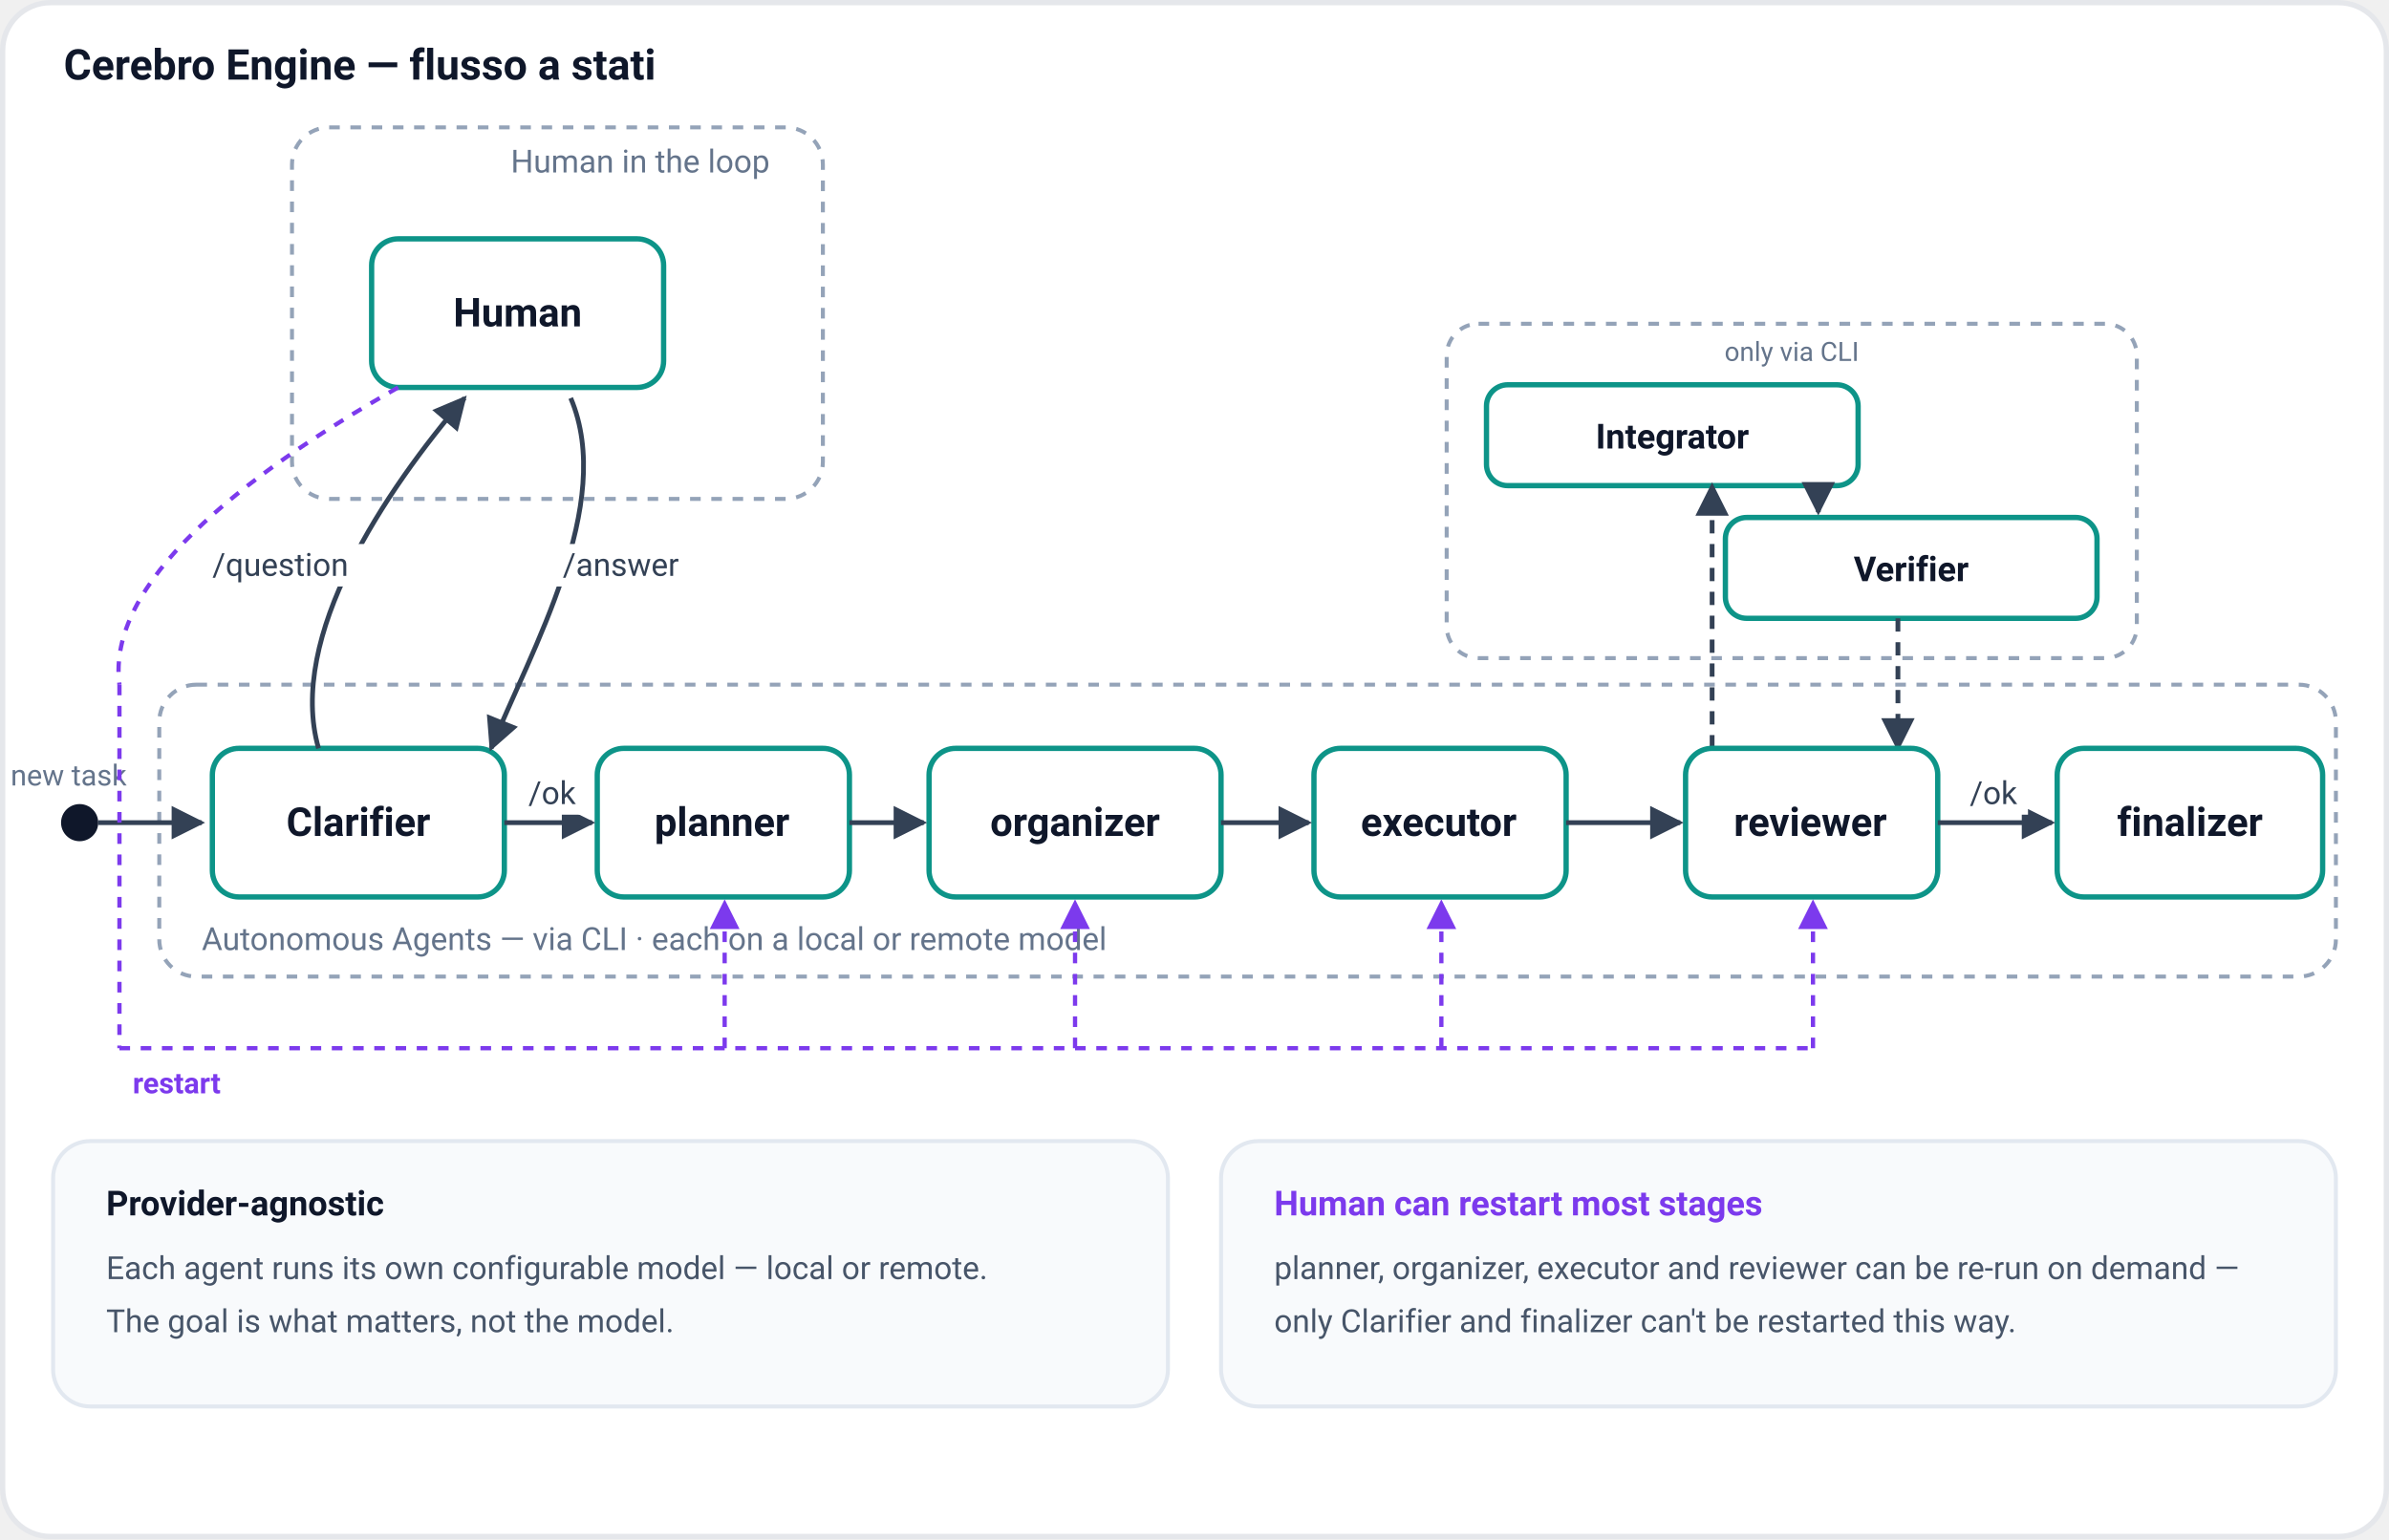
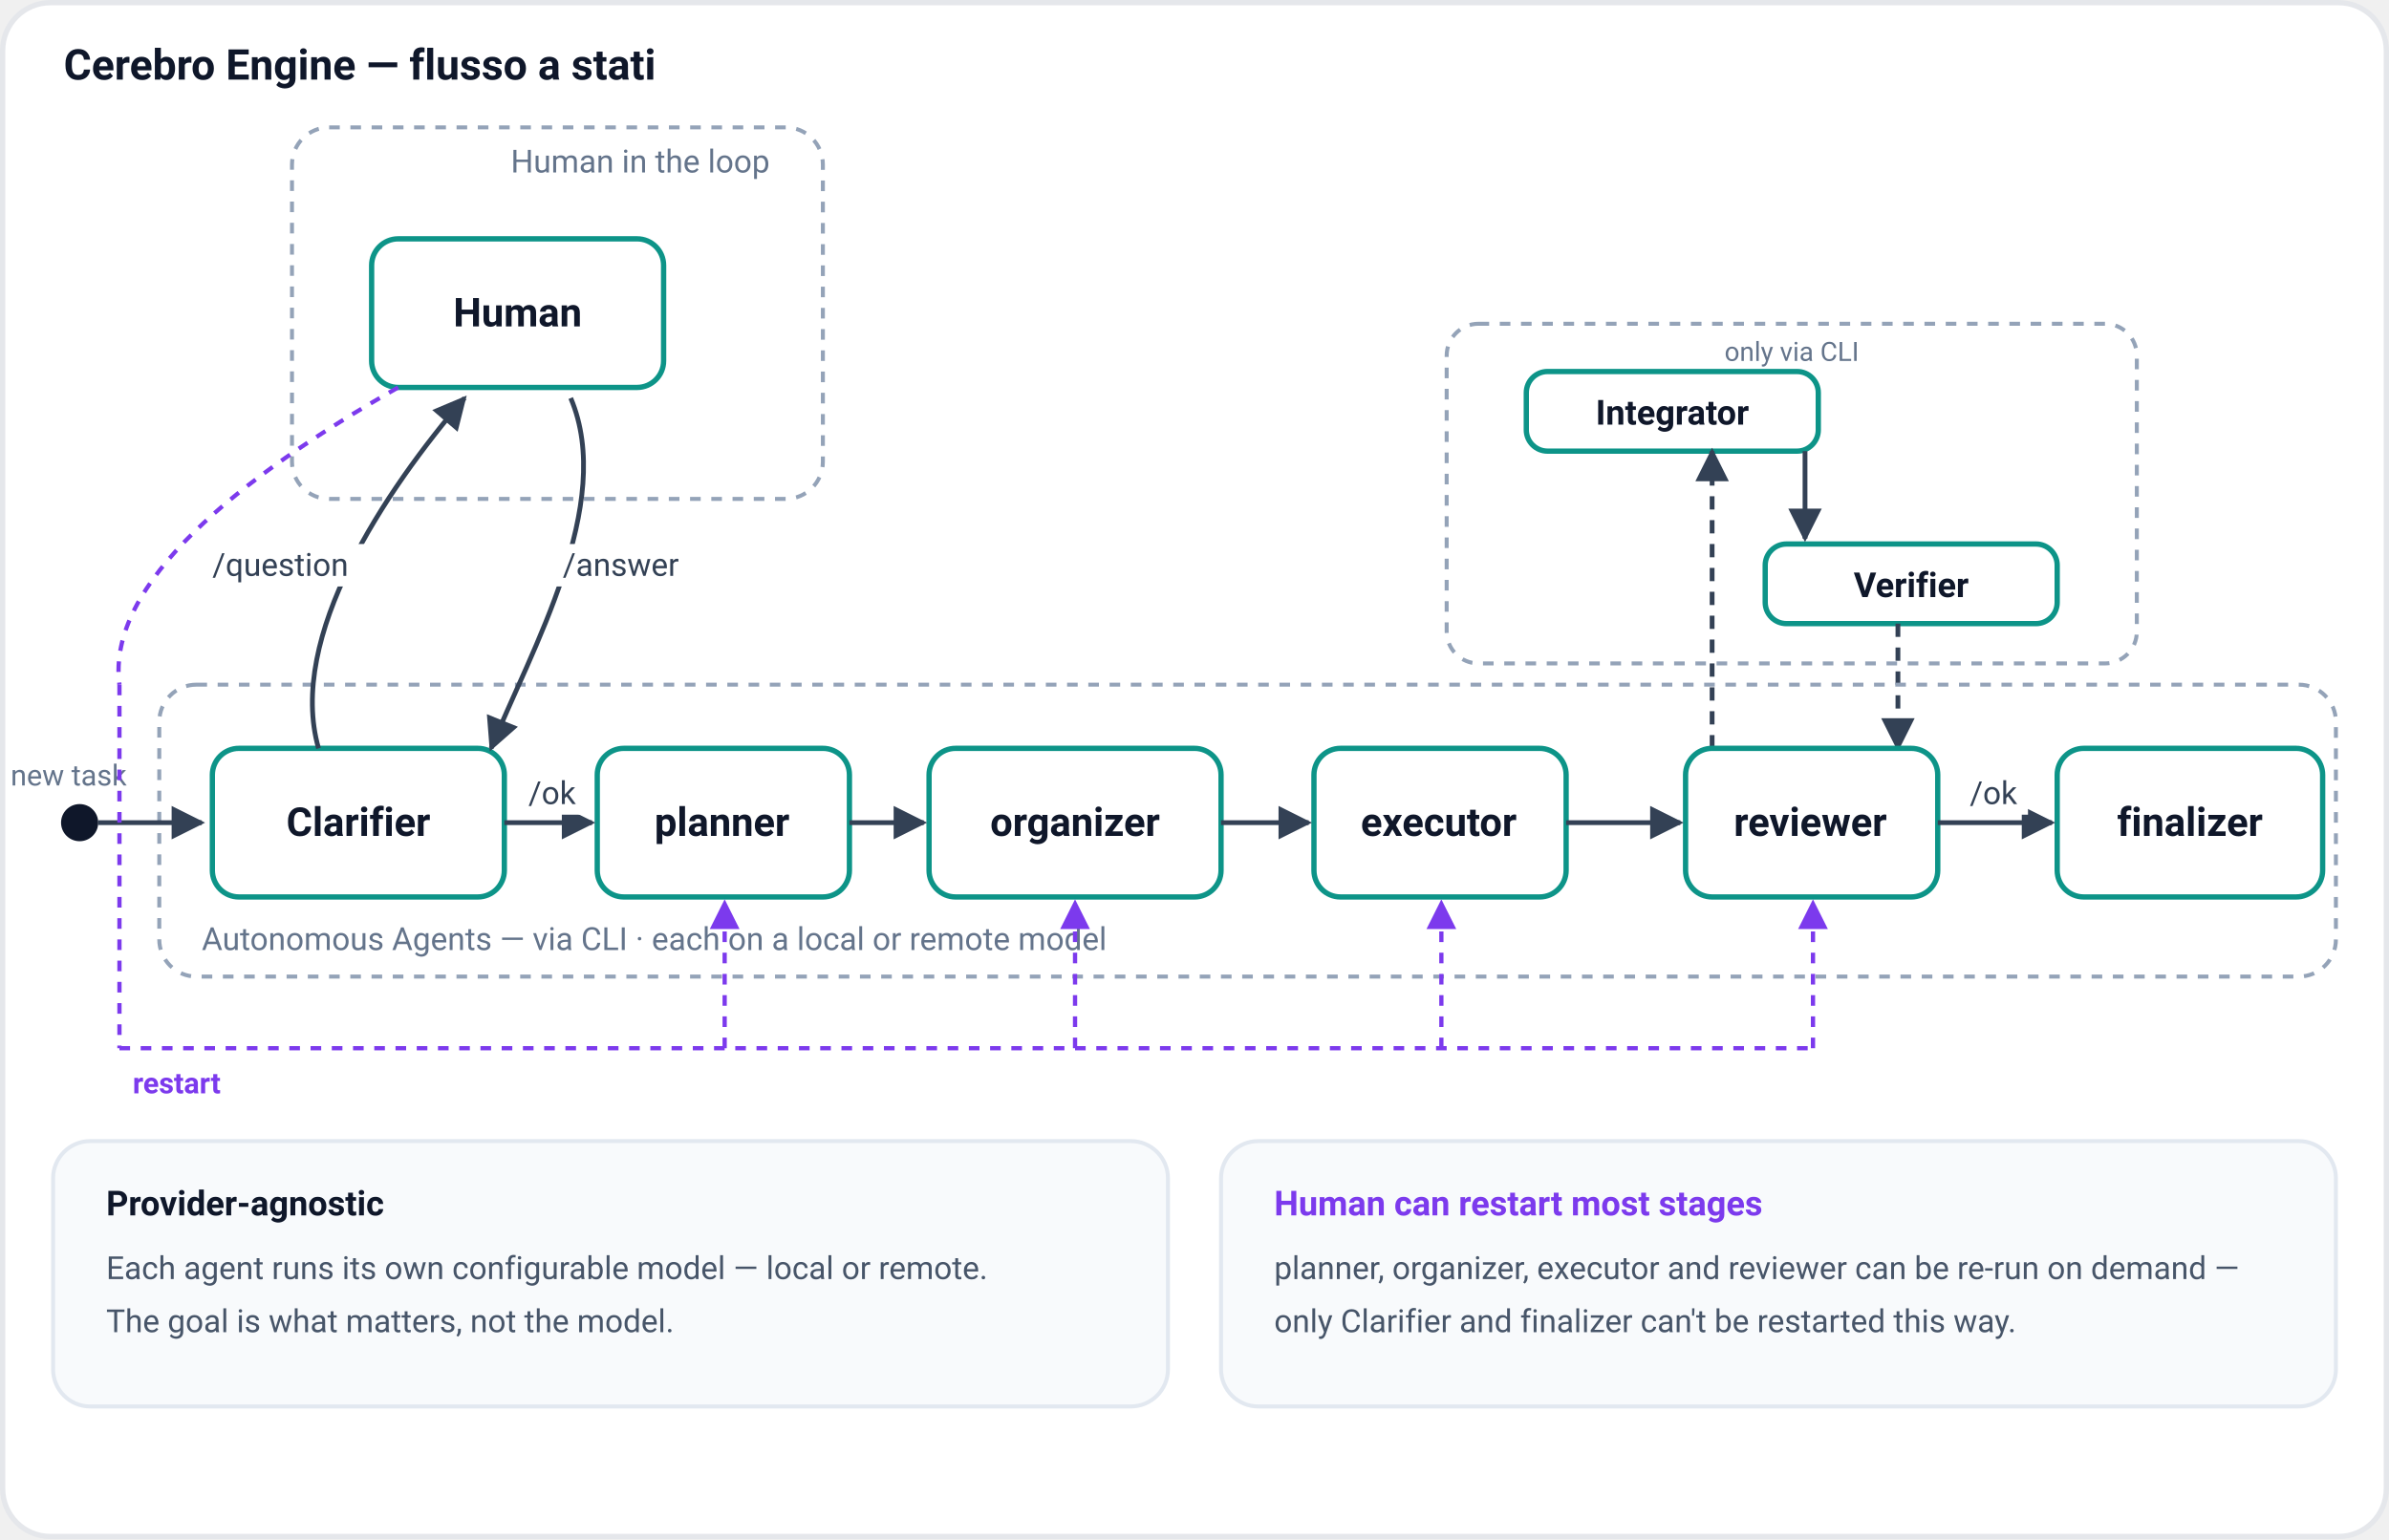
<svg xmlns="http://www.w3.org/2000/svg" viewBox="0 0 900 580" font-family="-apple-system, BlinkMacSystemFont, 'Segoe UI', Roboto, 'Helvetica Neue', Arial, sans-serif">
  <defs>
    <marker id="arrow" viewBox="0 0 10 10" refX="9" refY="5" markerWidth="7" markerHeight="7" orient="auto-start-reverse">
      <path d="M0,0 L10,5 L0,10 z" fill="#334155" />
    </marker>
    <marker id="arrow-violet" viewBox="0 0 10 10" refX="9" refY="5" markerWidth="7" markerHeight="7" orient="auto-start-reverse">
      <path d="M0,0 L10,5 L0,10 z" fill="#7c3aed" />
    </marker>
  </defs>
  <rect x="1" y="1" width="898" height="578" rx="18" fill="#ffffff" stroke="#e5e7eb" stroke-width="2" />
  <text x="24" y="30" font-size="16" font-weight="700" fill="#0f172a">Cerebro Engine — flusso a stati</text>
  <rect x="110" y="48" width="200" height="140" rx="14" fill="none" stroke="#94a3b8" stroke-width="1.5" stroke-dasharray="4 4" />
  <text x="290" y="65" font-size="12" fill="#64748b" text-anchor="end">Human in the loop</text>
  <rect x="140" y="90" width="110" height="56" rx="10" fill="#ffffff" stroke="#0d9488" stroke-width="2" />
  <text x="195" y="123" font-size="15" font-weight="600" fill="#0f172a" text-anchor="middle">Human</text>
-   <rect x="545" y="122" width="260" height="126" rx="12" fill="none" stroke="#94a3b8" stroke-width="1.5" stroke-dasharray="4 4" />
+   <rect x="545" y="122" width="260" height="128" rx="12" fill="none" stroke="#94a3b8" stroke-width="1.5" stroke-dasharray="4 4" />
  <text x="675" y="136" font-size="10" fill="#64748b" text-anchor="middle">only via CLI</text>
-   <rect x="560" y="145" width="140" height="38" rx="8" fill="#ffffff" stroke="#0d9488" stroke-width="2" />
-   <text x="630" y="169" font-size="13" font-weight="600" fill="#0f172a" text-anchor="middle">Integrator</text>
-   <rect x="650" y="195" width="140" height="38" rx="8" fill="#ffffff" stroke="#0d9488" stroke-width="2" />
-   <text x="720" y="219" font-size="13" font-weight="600" fill="#0f172a" text-anchor="middle">Verifier</text>
-   <line x1="685" y1="183" x2="685" y2="193" stroke="#334155" stroke-width="1.8" marker-end="url(#arrow)" />
-   <line x1="645" y1="300" x2="645" y2="183" stroke="#334155" stroke-width="1.8" stroke-dasharray="5 4" marker-end="url(#arrow)" />
-   <line x1="715" y1="233" x2="715" y2="282" stroke="#334155" stroke-width="1.8" stroke-dasharray="5 4" marker-end="url(#arrow)" />
+   <rect x="575" y="140" width="110" height="30" rx="8" fill="#ffffff" stroke="#0d9488" stroke-width="2" />
+   <text x="630" y="160" font-size="13" font-weight="600" fill="#0f172a" text-anchor="middle">Integrator</text>
+   <rect x="665" y="205" width="110" height="30" rx="8" fill="#ffffff" stroke="#0d9488" stroke-width="2" />
+   <text x="720" y="225" font-size="13" font-weight="600" fill="#0f172a" text-anchor="middle">Verifier</text>
+   <line x1="680" y1="170" x2="680" y2="203" stroke="#334155" stroke-width="1.8" marker-end="url(#arrow)" />
+   <line x1="645" y1="300" x2="645" y2="170" stroke="#334155" stroke-width="1.8" stroke-dasharray="5 4" marker-end="url(#arrow)" />
+   <line x1="715" y1="235" x2="715" y2="282" stroke="#334155" stroke-width="1.8" stroke-dasharray="5 4" marker-end="url(#arrow)" />
  <rect x="60" y="258" width="820" height="110" rx="14" fill="none" stroke="#94a3b8" stroke-width="1.5" stroke-dasharray="4 4" />
  <text x="76" y="358" font-size="12" fill="#64748b">Autonomous Agents — via CLI · each on a local or remote model</text>
  <circle cx="30" cy="310" r="7" fill="#0f172a" />
  <text x="4" y="296" font-size="11" fill="#64748b">new task</text>
  <line x1="37" y1="310" x2="76" y2="310" stroke="#334155" stroke-width="1.8" marker-end="url(#arrow)" />
  <rect x="80" y="282" width="110" height="56" rx="10" fill="#ffffff" stroke="#0d9488" stroke-width="2" />
  <text x="135" y="315" font-size="15" font-weight="600" fill="#0f172a" text-anchor="middle">Clarifier</text>
  <rect x="225" y="282" width="95" height="56" rx="10" fill="#ffffff" stroke="#0d9488" stroke-width="2" />
  <text x="272" y="315" font-size="15" font-weight="600" fill="#0f172a" text-anchor="middle">planner</text>
  <rect x="350" y="282" width="110" height="56" rx="10" fill="#ffffff" stroke="#0d9488" stroke-width="2" />
  <text x="405" y="315" font-size="15" font-weight="600" fill="#0f172a" text-anchor="middle">organizer</text>
  <rect x="495" y="282" width="95" height="56" rx="10" fill="#ffffff" stroke="#0d9488" stroke-width="2" />
  <text x="542" y="315" font-size="15" font-weight="600" fill="#0f172a" text-anchor="middle">executor</text>
  <rect x="635" y="282" width="95" height="56" rx="10" fill="#ffffff" stroke="#0d9488" stroke-width="2" />
  <text x="682" y="315" font-size="15" font-weight="600" fill="#0f172a" text-anchor="middle">reviewer</text>
  <rect x="775" y="282" width="100" height="56" rx="10" fill="#ffffff" stroke="#0d9488" stroke-width="2" />
  <text x="825" y="315" font-size="15" font-weight="600" fill="#0f172a" text-anchor="middle">finalizer</text>
  <line x1="190" y1="310" x2="223" y2="310" stroke="#334155" stroke-width="1.8" marker-end="url(#arrow)" />
  <line x1="320" y1="310" x2="348" y2="310" stroke="#334155" stroke-width="1.8" marker-end="url(#arrow)" />
  <line x1="460" y1="310" x2="493" y2="310" stroke="#334155" stroke-width="1.8" marker-end="url(#arrow)" />
  <line x1="590" y1="310" x2="633" y2="310" stroke="#334155" stroke-width="1.8" marker-end="url(#arrow)" />
  <line x1="730" y1="310" x2="773" y2="310" stroke="#334155" stroke-width="1.8" marker-end="url(#arrow)" />
  <rect x="195" y="291" width="26" height="16" fill="#ffffff" />
  <text x="208" y="303" font-size="12" fill="#334155" text-anchor="middle">/ok</text>
  <rect x="738" y="291" width="26" height="16" fill="#ffffff" />
  <text x="751" y="303" font-size="12" fill="#334155" text-anchor="middle">/ok</text>
  <path d="M120,282 C108,240 145,185 175,150" fill="none" stroke="#334155" stroke-width="1.8" marker-end="url(#arrow)" />
  <rect x="76" y="205" width="66" height="16" fill="#ffffff" />
  <text x="80" y="217" font-size="12" fill="#334155">/question</text>
  <path d="M215,150 C232,190 200,245 185,282" fill="none" stroke="#334155" stroke-width="1.8" marker-end="url(#arrow)" />
  <rect x="208" y="205" width="60" height="16" fill="#ffffff" />
  <text x="212" y="217" font-size="12" fill="#334155">/answer</text>
  <path d="M150,146 C 90,180 40,220 45,258" fill="none" stroke="#7c3aed" stroke-width="1.6" stroke-dasharray="4 4" />
  <line x1="45" y1="258" x2="45" y2="395" stroke="#7c3aed" stroke-width="1.6" stroke-dasharray="4 4" />
  <line x1="45" y1="395" x2="683" y2="395" stroke="#7c3aed" stroke-width="1.6" stroke-dasharray="4 4" />
  <text x="50" y="412" font-size="11" font-weight="600" fill="#7c3aed">restart</text>
  <line x1="273" y1="395" x2="273" y2="340" stroke="#7c3aed" stroke-width="1.6" stroke-dasharray="4 4" marker-end="url(#arrow-violet)" />
  <line x1="405" y1="395" x2="405" y2="340" stroke="#7c3aed" stroke-width="1.6" stroke-dasharray="4 4" marker-end="url(#arrow-violet)" />
  <line x1="543" y1="395" x2="543" y2="340" stroke="#7c3aed" stroke-width="1.6" stroke-dasharray="4 4" marker-end="url(#arrow-violet)" />
  <line x1="683" y1="395" x2="683" y2="340" stroke="#7c3aed" stroke-width="1.6" stroke-dasharray="4 4" marker-end="url(#arrow-violet)" />
  <rect x="20" y="430" width="420" height="100" rx="14" fill="#f8fafc" stroke="#e2e8f0" stroke-width="1.5" />
  <text x="40" y="458" font-size="13" font-weight="700" fill="#0f172a">Provider-agnostic</text>
  <text x="40" y="482" font-size="12" fill="#475569">Each agent runs its own configurable model — local or remote.</text>
  <text x="40" y="502" font-size="12" fill="#475569">The goal is what matters, not the model.</text>
  <rect x="460" y="430" width="420" height="100" rx="14" fill="#f8fafc" stroke="#e2e8f0" stroke-width="1.5" />
  <text x="480" y="458" font-size="13" font-weight="700" fill="#7c3aed">Human can restart most stages</text>
  <text x="480" y="482" font-size="12" fill="#475569">planner, organizer, executor and reviewer can be re-run on demand —</text>
  <text x="480" y="502" font-size="12" fill="#475569">only Clarifier and finalizer can't be restarted this way.</text>
</svg>
